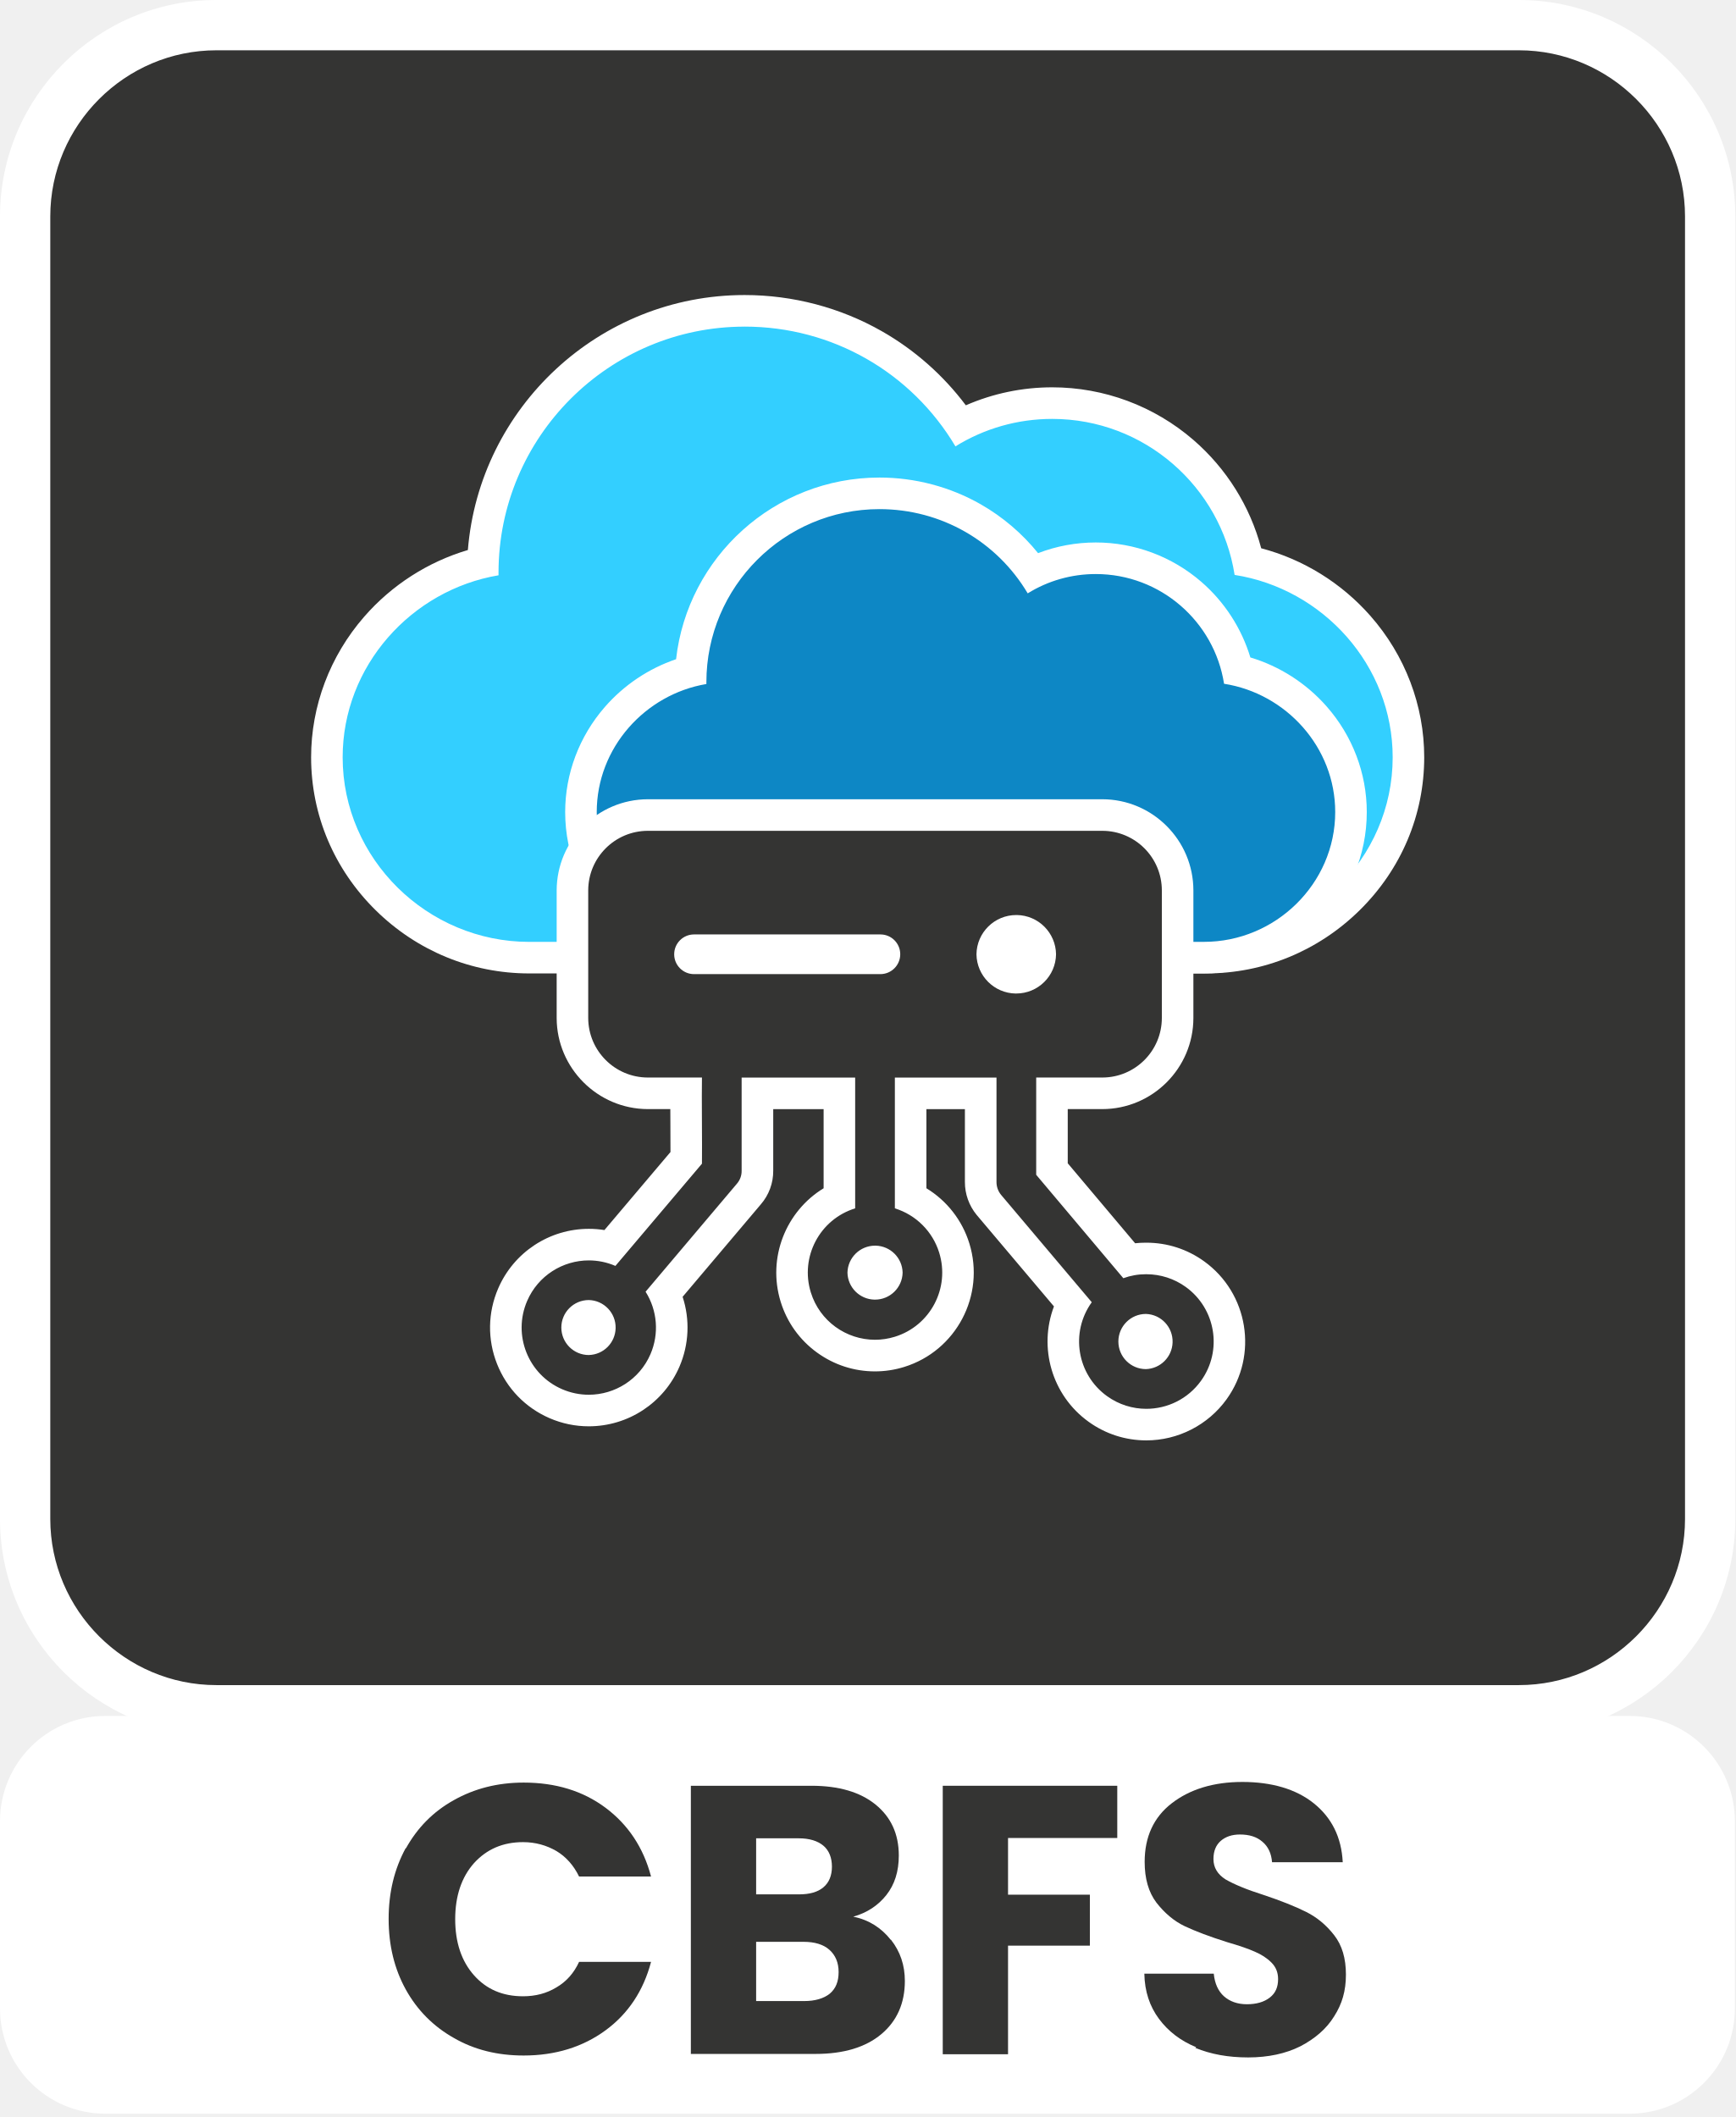
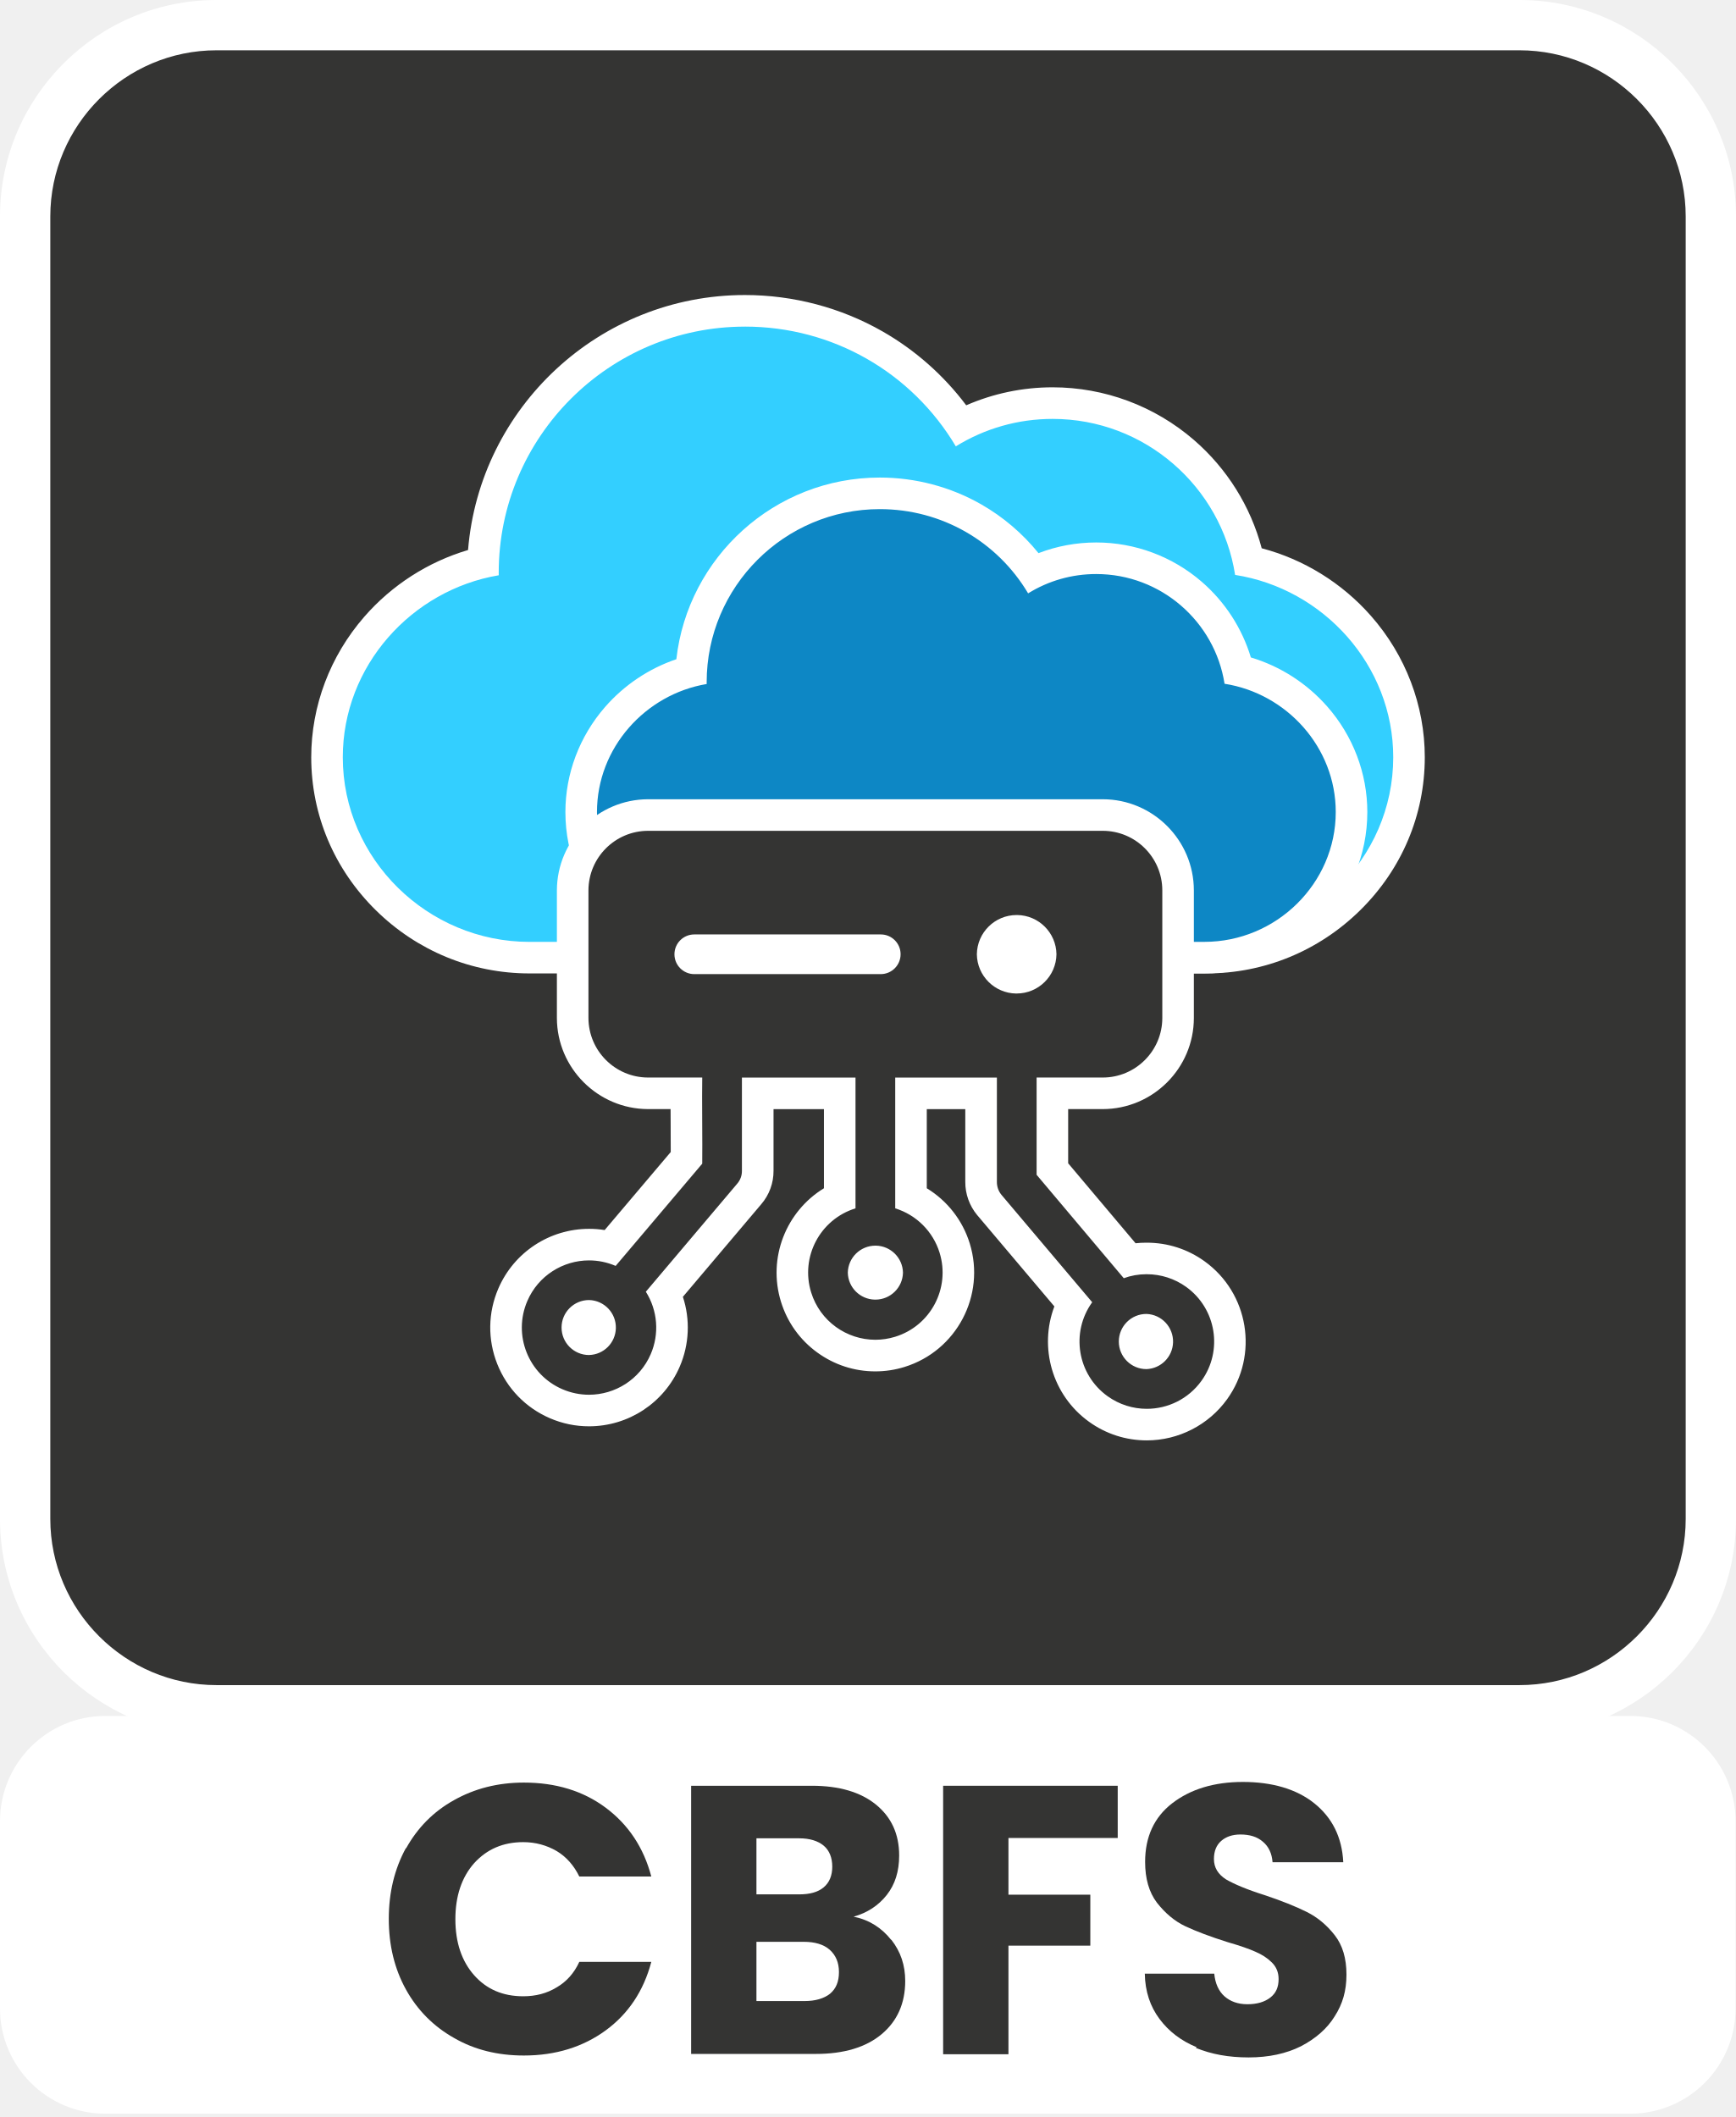
- <svg xmlns="http://www.w3.org/2000/svg" width="300" height="366" viewBox="0 0 300 366" fill="none">
-   <g clip-path="url(#clip0_902_1982)">
-     <path d="M37.417 4.348H262.582C280.835 4.348 295.653 19.167 295.653 37.421V262.606C295.653 280.86 280.835 295.68 262.582 295.68H37.417C19.165 295.68 4.347 280.86 4.347 262.606V37.421C4.347 19.167 19.165 4.348 37.417 4.348Z" fill="#343433" />
-     <path d="M262.582 8.694C278.381 8.694 291.307 21.621 291.307 37.421V262.606C291.307 278.405 278.381 291.332 262.582 291.332H37.417C21.619 291.332 8.693 278.405 8.693 262.606V37.421C8.693 21.621 21.619 8.694 37.417 8.694H262.582ZM262.582 0H37.417C16.786 0 0 16.788 0 37.421V262.606C0 283.239 16.786 300.026 37.417 300.026H262.582C283.214 300.026 300 283.239 300 262.606V37.421C300 16.788 283.214 0 262.582 0Z" fill="white" />
-     <path d="M91.503 165.562C82.252 165.562 73.499 161.962 66.861 155.421C60.187 148.849 56.516 140.147 56.516 130.923C56.516 122.711 59.531 114.724 65.008 108.429C69.876 102.833 76.372 98.909 83.497 97.217C84.441 73.079 104.373 53.734 128.735 53.734C136.622 53.734 144.379 55.782 151.16 59.658C157.115 63.061 162.232 67.819 166.093 73.514C170.965 71.004 176.383 69.688 181.915 69.688C190.217 69.688 198.251 72.68 204.538 78.114C210.264 83.062 214.207 89.725 215.784 97.047C231.713 100.458 243.496 114.693 243.496 130.919C243.496 140.147 239.822 148.845 233.151 155.417C226.513 161.958 217.76 165.558 208.505 165.558H91.503V165.562Z" fill="#33CFFF" />
-     <path d="M128.727 56.465C143.913 56.465 157.581 64.405 165.176 77.17C170.167 74.079 175.921 72.423 181.911 72.423C197.828 72.423 211.058 84.137 213.441 99.395C228.698 101.778 240.766 115.009 240.766 130.928C240.766 148.526 226.098 162.839 208.501 162.839H91.503C73.907 162.839 59.238 148.526 59.238 130.928C59.238 115.144 71.113 102 86.188 99.459C86.184 99.312 86.184 99.162 86.184 99.016C86.184 75.553 105.27 56.469 128.727 56.469M128.727 51.008C103.579 51.008 82.885 70.447 80.885 95.092C73.99 97.135 67.73 101.138 62.945 106.639C57.037 113.429 53.785 122.052 53.785 130.924C53.785 140.887 57.749 150.276 64.944 157.366C72.097 164.412 81.529 168.293 91.503 168.293H208.501C218.475 168.293 227.908 164.412 235.06 157.366C242.256 150.276 246.219 140.887 246.219 130.924C246.219 121.973 242.916 113.294 236.917 106.477C231.891 100.767 225.292 96.7 218.037 94.787C216.12 87.555 212.042 81.007 206.312 76.055C199.527 70.191 190.862 66.962 181.903 66.962C176.735 66.962 171.657 68.029 166.974 70.072C163.07 64.875 158.138 60.512 152.5 57.291C145.304 53.181 137.084 51.008 128.723 51.008H128.727Z" fill="white" />
-     <path d="M125.854 165.561C119.132 165.561 112.774 162.945 107.953 158.194C103.105 153.42 100.434 147.093 100.434 140.387C100.434 134.416 102.627 128.61 106.606 124.034C110.004 120.125 114.501 117.339 119.441 116.039C120.429 98.915 134.67 85.285 152.037 85.285C162.75 85.285 172.491 90.356 178.584 98.971C181.955 97.354 185.661 96.509 189.443 96.509C195.477 96.509 201.313 98.682 205.885 102.634C209.912 106.112 212.726 110.763 213.943 115.885C225.256 118.552 233.566 128.764 233.566 140.387C233.566 147.093 230.895 153.416 226.046 158.194C221.225 162.945 214.867 165.561 208.146 165.561H125.858H125.854Z" fill="#0D87C5" />
-     <path d="M152.037 88.02C162.718 88.02 172.333 93.604 177.671 102.583C181.18 100.409 185.227 99.244 189.439 99.244C200.634 99.244 209.94 107.479 211.615 118.213C222.348 119.888 230.832 129.195 230.832 140.391C230.832 152.769 220.514 162.834 208.142 162.834H125.854C113.478 162.834 103.164 152.765 103.164 140.391C103.164 129.29 111.514 120.043 122.12 118.256C122.12 118.154 122.12 118.047 122.12 117.944C122.12 101.445 135.543 88.02 152.041 88.02M152.037 82.562C133.872 82.562 118.864 96.323 116.88 113.968C112.15 115.573 107.874 118.426 104.547 122.248C100.137 127.318 97.707 133.76 97.707 140.391C97.707 147.837 100.667 154.851 106.041 160.143C111.376 165.399 118.413 168.292 125.854 168.292H208.142C215.583 168.292 222.62 165.399 227.955 160.143C233.329 154.851 236.289 147.837 236.289 140.391C236.289 133.704 233.823 127.215 229.346 122.129C225.805 118.106 221.218 115.178 216.164 113.664C214.642 108.622 211.706 104.069 207.668 100.575C202.602 96.197 196.129 93.786 189.443 93.786C186.009 93.786 182.63 94.414 179.465 95.632C176.719 92.237 173.36 89.368 169.567 87.198C164.263 84.167 158.202 82.562 152.041 82.562H152.037Z" fill="white" />
-     <path d="M198.176 246.292C195.153 246.292 192.257 245.356 189.799 243.589C183.97 239.396 182.22 231.607 185.397 225.402L170.958 208.306C170.037 207.188 169.535 205.773 169.547 204.323V189.021H157.435V207.05C161.031 208.757 163.785 211.903 164.979 215.768C167.314 223.324 163.066 231.374 155.511 233.709C154.132 234.136 152.705 234.353 151.271 234.353C144.944 234.353 139.44 230.291 137.571 224.24C136.441 220.581 136.8 216.696 138.59 213.309C140.056 210.535 142.332 208.362 145.118 207.046V189.021H130.948V202.406C130.96 203.884 130.434 205.311 129.466 206.429L114.889 223.671C116.513 227.307 116.564 231.488 114.96 235.203C112.692 240.463 107.519 243.862 101.789 243.862C99.833 243.862 97.921 243.467 96.115 242.684C88.856 239.55 85.501 231.097 88.634 223.837C90.903 218.577 96.075 215.179 101.805 215.179C103.069 215.179 104.314 215.345 105.523 215.673L118.639 200.177C118.647 198.632 118.639 196.494 118.623 194.253C118.615 192.439 118.603 190.594 118.607 189.025H111.988C104.824 189.005 98.987 183.164 98.968 176.011C98.968 172.909 98.968 169.257 98.968 165.578C98.968 161.488 98.968 157.362 98.968 153.936C98.987 146.775 104.828 140.938 111.98 140.914H190.565C197.741 140.922 203.582 146.763 203.586 153.936C203.578 157.603 203.586 175.817 203.586 176.003C203.582 183.18 197.741 189.021 190.565 189.029H181.864C181.864 190.408 181.864 200.031 181.864 202.118L195.149 217.886C196.109 217.68 197.085 217.578 198.077 217.578H198.184C201.215 217.578 204.115 218.514 206.573 220.281C209.687 222.521 211.742 225.841 212.358 229.627C212.975 233.413 212.082 237.215 209.841 240.325C207.15 244.067 202.788 246.3 198.176 246.3V246.292ZM198.065 229.888C196.963 229.912 196.07 230.816 196.07 231.927C196.07 233.037 196.959 233.942 198.065 233.966C199.113 233.907 199.954 233.049 199.99 231.994C200.01 231.449 199.816 230.927 199.441 230.528C199.077 230.141 198.591 229.912 198.065 229.884V229.888ZM101.761 227.485C100.663 227.505 99.77 228.406 99.77 229.508C99.77 230.05 99.979 230.556 100.363 230.939C100.738 231.314 101.232 231.524 101.761 231.532C102.824 231.488 103.674 230.627 103.702 229.56C103.714 229.018 103.516 228.505 103.144 228.113C102.781 227.73 102.291 227.509 101.761 227.485ZM149.236 220.024C149.291 221.091 150.156 221.937 151.231 221.96H151.279C152.357 221.96 153.262 221.099 153.318 220.024C153.262 218.957 152.397 218.111 151.322 218.087H151.275C150.196 218.087 149.291 218.949 149.236 220.024ZM171.538 164.981C171.59 167.226 173.38 169.004 175.632 169.036H175.692C177.936 169.036 179.789 167.222 179.841 164.981C179.789 162.737 177.999 160.958 175.747 160.927H175.688C173.443 160.927 171.59 162.741 171.538 164.981ZM119.982 164.278C119.595 164.278 119.279 164.594 119.279 164.981C119.279 165.369 119.595 165.685 119.982 165.685H152.203C152.587 165.685 152.907 165.365 152.907 164.973C152.907 164.586 152.595 164.278 152.215 164.278H119.982Z" fill="#343433" />
-     <path d="M190.566 143.637C196.248 143.641 200.856 148.249 200.859 153.932C200.852 157.639 200.859 175.996 200.859 175.996C200.856 181.679 196.248 186.287 190.566 186.29H179.138C179.138 189.665 179.138 199.585 179.138 203.106L194.201 220.984C195.442 220.53 196.754 220.297 198.078 220.297H198.113C198.137 220.297 198.164 220.297 198.188 220.297C200.626 220.297 203.001 221.063 204.981 222.486C210.197 226.241 211.383 233.508 207.629 238.725C205.356 241.882 201.792 243.566 198.176 243.566C195.825 243.566 193.446 242.854 191.391 241.376C186.175 237.626 184.99 230.354 188.744 225.138L173.064 206.572C172.546 205.943 172.27 205.153 172.274 204.343V186.294H154.705C154.705 189.768 154.705 205.125 154.705 208.907C158.368 210.042 161.241 212.911 162.371 216.574C164.268 222.704 160.834 229.208 154.705 231.105C153.563 231.457 152.405 231.627 151.271 231.627C146.312 231.627 141.716 228.426 140.175 223.439C138.278 217.309 141.712 210.804 147.841 208.907V186.294H128.214V202.422C128.225 203.24 127.929 204.035 127.392 204.651L111.609 223.32C113.656 226.561 113.972 230.603 112.451 234.121C110.558 238.507 106.278 241.131 101.785 241.131C100.252 241.131 98.687 240.823 97.19 240.179C91.302 237.638 88.591 230.805 91.132 224.917C93.025 220.53 97.304 217.906 101.797 217.906C103.331 217.906 104.895 218.214 106.393 218.858L121.354 201.185C121.405 197.87 121.287 189.507 121.354 186.29H111.984C106.306 186.275 101.706 181.675 101.691 175.996C101.695 169.467 101.683 160.437 101.691 153.932C101.706 148.253 106.306 143.653 111.984 143.637H190.562M175.692 171.763C179.446 171.763 182.516 168.748 182.568 164.978C182.516 161.255 179.509 158.248 175.787 158.196C175.755 158.196 175.72 158.196 175.688 158.196C171.934 158.196 168.864 161.212 168.812 164.982C168.864 168.704 171.871 171.712 175.593 171.767C175.625 171.767 175.66 171.767 175.692 171.767M119.982 168.412H152.204C154.096 168.408 155.63 166.875 155.634 164.982C155.634 164.974 155.634 164.966 155.634 164.958C155.626 163.073 154.096 161.551 152.216 161.551H119.982C118.086 161.551 116.553 163.089 116.553 164.982C116.553 166.875 118.09 168.412 119.982 168.412ZM151.279 224.687C153.863 224.687 155.989 222.621 156.045 220.02C155.989 217.467 153.934 215.412 151.382 215.357C151.346 215.357 151.311 215.357 151.275 215.357C148.691 215.357 146.565 217.424 146.509 220.024C146.565 222.577 148.62 224.632 151.172 224.687C151.208 224.687 151.243 224.687 151.279 224.687ZM101.797 234.263C104.33 234.2 106.365 232.161 106.429 229.631C106.496 227.007 104.421 224.826 101.797 224.759C99.174 224.759 97.044 226.885 97.044 229.513C97.044 232.137 99.169 234.267 101.797 234.267M198.113 236.701C200.618 236.614 202.63 234.603 202.717 232.097C202.808 229.465 200.749 227.252 198.113 227.161C195.481 227.161 193.344 229.295 193.344 231.931C193.344 234.567 195.481 236.701 198.113 236.701ZM190.57 138.18H111.988C103.323 138.203 96.265 145.265 96.237 153.916C96.237 157.37 96.237 161.524 96.237 165.634C96.237 169.289 96.237 172.917 96.237 175.992V176.012C96.261 184.662 103.323 191.72 111.973 191.748H115.885C115.885 192.574 115.893 193.42 115.897 194.262C115.904 195.981 115.916 197.739 115.912 199.17L104.492 212.662C103.607 212.519 102.706 212.448 101.801 212.448C94.981 212.448 88.828 216.495 86.125 222.755C84.32 226.94 84.252 231.58 85.932 235.816C87.615 240.053 90.844 243.38 95.028 245.19C97.182 246.119 99.454 246.589 101.785 246.589C108.606 246.589 114.759 242.542 117.461 236.282C119.133 232.409 119.295 228.114 118.011 224.201L131.537 208.208C132.932 206.595 133.691 204.537 133.675 202.402V191.756H142.388V205.434C135.872 209.405 132.612 217.444 134.963 225.059C136.061 228.612 138.231 231.647 141.234 233.828C144.178 235.966 147.647 237.093 151.267 237.093C152.974 237.093 154.673 236.836 156.313 236.326C165.307 233.544 170.361 223.964 167.583 214.97C166.338 210.943 163.675 207.576 160.158 205.434C160.158 202.667 160.158 198.96 160.158 195.498V191.756H166.813V204.331C166.801 206.41 167.524 208.437 168.844 210.042L168.867 210.069L168.891 210.097L182.208 225.861C179.525 232.923 181.789 241.191 188.203 245.807C191.127 247.913 194.576 249.023 198.172 249.023C203.661 249.023 208.85 246.364 212.054 241.914C217.559 234.267 215.812 223.565 208.162 218.06C205.238 215.954 201.784 214.843 198.18 214.843H198.109H198.074C197.457 214.843 196.849 214.875 196.24 214.942L184.591 201.114C184.591 199.134 184.591 196.502 184.591 193.945C184.591 193.202 184.591 192.463 184.591 191.748H190.562C199.239 191.74 206.305 184.678 206.313 176C206.313 175.81 206.305 157.599 206.313 153.944V153.936V153.928C206.305 145.254 199.243 138.188 190.566 138.18H190.57ZM174.269 164.982C174.321 164.243 174.941 163.654 175.688 163.654H175.712C176.462 163.666 177.063 164.243 177.11 164.982C177.059 165.721 176.439 166.31 175.692 166.31H175.668C174.917 166.298 174.317 165.721 174.269 164.982Z" fill="white" />
-     <path d="M281.724 296.664H18.201C8.149 296.664 0 304.814 0 314.867V347.225C0 357.278 8.149 365.428 18.201 365.428H281.724C291.776 365.428 299.925 357.278 299.925 347.225V314.867C299.925 304.814 291.776 296.664 281.724 296.664Z" fill="white" />
-     <path d="M70.16 319.581C72.142 316.002 74.895 313.194 78.474 311.212C81.997 309.23 86.016 308.184 90.531 308.184C96.037 308.184 100.771 309.615 104.68 312.533C108.589 315.452 111.232 319.416 112.553 324.426H100.111C99.175 322.499 97.853 321.013 96.202 320.022C94.495 319.03 92.568 318.48 90.421 318.48C86.952 318.48 84.145 319.691 81.942 322.114C79.795 324.536 78.694 327.785 78.694 331.804C78.694 335.824 79.795 339.072 81.942 341.495C84.09 343.918 86.897 345.129 90.421 345.129C92.568 345.129 94.495 344.633 96.202 343.587C97.908 342.596 99.23 341.11 100.111 339.183H112.553C111.232 344.193 108.589 348.157 104.68 351.02C100.771 353.884 96.037 355.37 90.531 355.37C86.016 355.37 81.997 354.379 78.474 352.342C74.95 350.36 72.142 347.552 70.16 343.973C68.178 340.394 67.188 336.319 67.188 331.749C67.188 327.179 68.178 323.105 70.16 319.471V319.581Z" fill="#343433" />
-     <path d="M154.009 335.328C155.661 337.421 156.432 339.788 156.432 342.486C156.432 346.341 155.055 349.424 152.358 351.681C149.66 353.939 145.861 355.095 141.016 355.095H119.435V308.734H140.301C145.035 308.734 148.724 309.836 151.367 311.983C154.009 314.13 155.386 317.048 155.386 320.793C155.386 323.546 154.67 325.803 153.239 327.62C151.807 329.437 149.88 330.703 147.513 331.364C150.211 331.915 152.358 333.291 154.009 335.384V335.328ZM130.721 327.51H138.098C139.97 327.51 141.347 327.124 142.338 326.299C143.329 325.473 143.824 324.261 143.824 322.72C143.824 321.178 143.329 319.912 142.338 319.086C141.347 318.26 139.915 317.819 138.098 317.819H130.721V327.51ZM143.439 344.689C144.485 343.808 144.98 342.596 144.98 340.945C144.98 339.293 144.43 338.026 143.384 337.09C142.338 336.154 140.796 335.714 138.924 335.714H130.721V345.955H139.034C140.906 345.955 142.393 345.515 143.439 344.689Z" fill="#343433" />
-     <path d="M193.154 308.734V317.764H174.27V327.565H188.419V336.375H174.27V355.15H162.983V308.734H193.154Z" fill="#343433" />
-     <path d="M206.808 353.939C204.11 352.838 201.963 351.186 200.367 349.039C198.77 346.892 197.889 344.304 197.834 341.22H209.836C210.001 342.927 210.607 344.249 211.598 345.13C212.589 346.011 213.91 346.506 215.562 346.506C217.213 346.506 218.535 346.121 219.526 345.35C220.517 344.579 220.957 343.533 220.957 342.157C220.957 341 220.572 340.064 219.801 339.293C219.03 338.523 218.094 337.917 216.938 337.421C215.837 336.926 214.24 336.375 212.148 335.77C209.175 334.833 206.698 333.897 204.826 333.017C202.954 332.136 201.302 330.704 199.926 328.942C198.55 327.125 197.889 324.757 197.889 321.894C197.889 317.6 199.431 314.186 202.569 311.763C205.707 309.341 209.781 308.074 214.791 308.074C219.801 308.074 224.04 309.286 227.123 311.763C230.207 314.241 231.913 317.6 232.133 321.949H219.911C219.801 320.463 219.251 319.251 218.26 318.426C217.269 317.545 215.947 317.159 214.351 317.159C212.974 317.159 211.873 317.545 211.047 318.26C210.221 318.976 209.781 320.022 209.781 321.399C209.781 322.885 210.497 324.042 211.873 324.923C213.305 325.749 215.507 326.685 218.48 327.621C221.453 328.612 223.93 329.603 225.802 330.539C227.674 331.475 229.271 332.796 230.647 334.558C232.023 336.32 232.684 338.578 232.684 341.386C232.684 344.194 232.023 346.451 230.647 348.599C229.326 350.746 227.344 352.453 224.811 353.774C222.279 355.041 219.251 355.701 215.782 355.701C212.314 355.701 209.341 355.151 206.643 354.05L206.808 353.939Z" fill="#343433" />
+ <svg xmlns="http://www.w3.org/2000/svg" width="492" height="600" viewBox="0 0 492 600" fill="none">
+   <g clip-path="url(#clip0_902_1929)">
+     <path d="M61.364 7.125H430.635C460.569 7.125 484.871 31.42 484.871 61.344V430.5C484.871 460.424 460.569 484.719 430.635 484.719H61.364C31.431 484.719 7.128 460.424 7.128 430.5V61.344C7.128 31.42 31.431 7.125 61.364 7.125Z" fill="#343433" />
+     <path d="M430.635 14.253C456.545 14.253 477.743 35.444 477.743 61.346V430.501C477.743 456.402 456.545 477.594 430.635 477.594H61.365C35.455 477.594 14.257 456.402 14.257 430.501V61.346C14.257 35.444 35.455 14.253 61.365 14.253H430.635ZM430.635 0H61.365C27.53 0 0 27.521 0 61.346V430.501C0 464.326 27.53 491.847 61.365 491.847H430.635C464.47 491.847 492 464.326 492 430.501V61.346C492 27.521 464.47 0 430.635 0Z" fill="white" />
+     <path d="M150.065 271.41C134.894 271.41 120.539 265.508 109.652 254.786C98.706 244.012 92.686 229.746 92.686 214.625C92.686 201.163 97.63 188.07 106.612 177.749C114.596 168.576 125.251 162.142 136.935 159.37C138.484 119.799 171.172 88.086 211.125 88.086C224.06 88.086 236.781 91.442 247.902 97.797C257.668 103.375 266.061 111.176 272.392 120.511C280.383 116.397 289.268 114.24 298.341 114.24C311.956 114.24 325.131 119.144 335.442 128.052C344.832 136.163 351.3 147.086 353.886 159.091C380.009 164.682 399.334 188.018 399.334 214.619C399.334 229.746 393.307 244.006 382.368 254.78C371.481 265.502 357.126 271.404 341.949 271.404H150.065V271.41Z" fill="#33CFFF" />
+     <path d="M211.112 92.564C236.017 92.564 258.433 105.58 270.889 126.505C279.074 121.439 288.51 118.725 298.334 118.725C324.438 118.725 346.135 137.927 350.043 162.941C375.064 166.847 394.856 188.538 394.856 214.633C394.856 243.482 370.8 266.948 341.942 266.948H150.065C121.207 266.948 97.151 243.482 97.151 214.633C97.151 188.758 116.625 167.21 141.348 163.044C141.342 162.805 141.342 162.559 141.342 162.319C141.342 123.856 172.643 92.571 211.112 92.571M211.112 83.617C169.869 83.617 135.931 115.485 132.651 155.886C121.343 159.235 111.078 165.798 103.23 174.816C93.541 185.946 88.207 200.082 88.207 214.627C88.207 230.959 94.708 246.352 106.509 257.975C118.239 269.526 133.708 275.888 150.065 275.888H341.942C358.299 275.888 373.768 269.526 385.498 257.975C397.299 246.352 403.799 230.959 403.799 214.627C403.799 199.953 398.382 185.726 388.544 174.55C380.301 165.189 369.478 158.522 357.58 155.387C354.437 143.531 347.749 132.796 338.352 124.678C327.225 115.064 313.013 109.771 298.321 109.771C289.845 109.771 281.517 111.52 273.838 114.87C267.435 106.35 259.347 99.198 250.099 93.918C238.298 87.18 224.818 83.617 211.105 83.617H211.112Z" fill="white" />
+     <path d="M206.401 271.412C195.377 271.412 184.95 267.123 177.044 259.336C169.092 251.51 164.711 241.137 164.711 230.143C164.711 220.354 168.308 210.837 174.834 203.335C180.407 196.928 187.782 192.36 195.883 190.229C197.503 162.157 220.859 139.812 249.341 139.812C266.91 139.812 282.885 148.125 292.878 162.248C298.406 159.598 304.484 158.212 310.686 158.212C320.582 158.212 330.154 161.775 337.652 168.253C344.256 173.955 348.87 181.58 350.866 189.976C369.42 194.349 383.049 211.09 383.049 230.143C383.049 241.137 378.668 251.503 370.716 259.336C362.81 267.123 352.382 271.412 341.359 271.412H206.407H206.401Z" fill="#0D87C5" />
+     <path d="M249.341 144.295C266.858 144.295 282.625 153.449 291.381 168.168C297.135 164.605 303.771 162.694 310.68 162.694C329.039 162.694 344.301 176.195 347.049 193.791C364.65 196.538 378.564 211.795 378.564 230.149C378.564 250.439 361.643 266.94 341.352 266.94H206.401C186.103 266.94 169.189 250.433 169.189 230.149C169.189 211.95 182.882 196.79 200.276 193.862C200.276 193.694 200.276 193.519 200.276 193.35C200.276 166.302 222.291 144.295 249.347 144.295M249.341 135.348C219.55 135.348 194.936 157.906 191.683 186.833C183.926 189.463 176.914 194.141 171.457 200.405C164.225 208.717 160.239 219.278 160.239 230.149C160.239 242.354 165.093 253.854 173.907 262.529C182.656 271.145 194.198 275.887 206.401 275.887H341.352C353.555 275.887 365.097 271.145 373.846 262.529C382.66 253.854 387.514 242.354 387.514 230.149C387.514 219.187 383.47 208.549 376.127 200.211C370.321 193.616 362.797 188.815 354.508 186.334C352.013 178.067 347.198 170.604 340.575 164.877C332.267 157.699 321.651 153.747 310.686 153.747C305.055 153.747 299.514 154.777 294.323 156.772C289.819 151.207 284.31 146.504 278.089 142.947C269.392 137.978 259.451 135.348 249.347 135.348H249.341Z" fill="white" />
+     <path d="M325.008 403.759C320.051 403.759 315.301 402.224 311.27 399.328C301.711 392.454 298.84 379.685 304.05 369.513L280.37 341.487C278.86 339.653 278.037 337.334 278.057 334.957V309.871H258.194V339.427C264.091 342.225 268.608 347.382 270.565 353.718C274.395 366.105 267.428 379.302 255.037 383.131C252.776 383.831 250.436 384.187 248.084 384.187C237.708 384.187 228.681 377.527 225.616 367.608C223.762 361.609 224.352 355.241 227.288 349.689C229.692 345.141 233.425 341.578 237.994 339.42V309.871H214.754V331.814C214.774 334.237 213.912 336.576 212.324 338.41L188.417 366.676C191.081 372.636 191.165 379.49 188.534 385.58C184.814 394.203 176.331 399.775 166.934 399.775C163.726 399.775 160.589 399.127 157.628 397.844C145.723 392.706 140.221 378.849 145.36 366.948C149.08 358.325 157.563 352.753 166.96 352.753C169.034 352.753 171.075 353.025 173.058 353.563L194.567 328.16C194.58 325.627 194.567 322.122 194.541 318.449C194.528 315.475 194.509 312.45 194.515 309.878H183.66C171.911 309.846 162.339 300.27 162.307 288.544C162.307 283.458 162.307 277.472 162.307 271.441C162.307 264.735 162.307 257.972 162.307 252.355C162.339 240.616 171.917 231.047 183.647 231.008H312.527C324.296 231.021 333.874 240.596 333.88 252.355C333.867 258.367 333.88 288.227 333.88 288.531C333.874 300.296 324.296 309.871 312.527 309.884H298.257C298.257 312.145 298.257 327.921 298.257 331.341L320.044 357.191C321.619 356.854 323.22 356.686 324.846 356.686H325.021C329.992 356.686 334.749 358.221 338.78 361.117C343.886 364.79 347.256 370.232 348.267 376.439C349.278 382.645 347.814 388.878 344.139 393.976C339.726 400.111 332.571 403.772 325.008 403.772V403.759ZM324.827 376.866C323.019 376.905 321.554 378.389 321.554 380.209C321.554 382.03 323.012 383.513 324.827 383.552C326.544 383.455 327.925 382.049 327.983 380.319C328.015 379.425 327.698 378.57 327.082 377.916C326.486 377.281 325.689 376.905 324.827 376.86V376.866ZM166.888 372.927C165.087 372.96 163.622 374.437 163.622 376.244C163.622 377.132 163.966 377.961 164.594 378.59C165.21 379.205 166.02 379.549 166.888 379.561C168.632 379.49 170.025 378.078 170.07 376.329C170.09 375.441 169.766 374.599 169.157 373.957C168.56 373.329 167.757 372.966 166.888 372.927ZM244.746 360.696C244.837 362.445 246.256 363.831 248.019 363.87H248.097C249.866 363.87 251.35 362.458 251.441 360.696C251.35 358.947 249.931 357.56 248.168 357.521H248.09C246.321 357.521 244.837 358.934 244.746 360.696ZM281.323 270.462C281.407 274.142 284.343 277.058 288.037 277.109H288.134C291.815 277.109 294.854 274.136 294.938 270.462C294.854 266.782 291.919 263.867 288.225 263.815H288.127C284.446 263.815 281.407 266.789 281.323 270.462ZM196.77 269.309C196.135 269.309 195.617 269.827 195.617 270.462C195.617 271.097 196.135 271.615 196.77 271.615H249.613C250.242 271.615 250.767 271.091 250.767 270.449C250.767 269.814 250.255 269.309 249.633 269.309H196.77Z" fill="#343433" />
+     <path d="M312.527 235.47C321.846 235.477 329.402 243.031 329.409 252.347C329.396 258.424 329.409 288.517 329.409 288.517C329.402 297.833 321.846 305.387 312.527 305.394H293.785C293.785 310.926 293.785 327.187 293.785 332.96L318.489 362.269C320.524 361.524 322.675 361.142 324.846 361.142H324.905C324.944 361.142 324.989 361.142 325.028 361.142C329.026 361.142 332.921 362.399 336.168 364.731C344.722 370.885 346.666 382.8 340.51 391.351C336.784 396.528 330.938 399.288 325.008 399.288C321.152 399.288 317.251 398.121 313.881 395.698C305.327 389.55 303.383 377.63 309.539 369.078L283.824 338.642C282.975 337.612 282.522 336.316 282.528 334.988V305.4H253.715C253.715 311.095 253.715 336.27 253.715 342.47C259.723 344.33 264.434 349.033 266.288 355.039C269.398 365.087 263.767 375.751 253.715 378.861C251.842 379.437 249.944 379.716 248.084 379.716C239.951 379.716 232.414 374.468 229.886 366.292C226.776 356.244 232.407 345.58 242.459 342.47V305.4H210.269V331.839C210.289 333.18 209.803 334.482 208.922 335.493L183.038 366.098C186.395 371.41 186.913 378.038 184.418 383.804C181.314 390.995 174.296 395.297 166.927 395.297C164.413 395.297 161.846 394.791 159.39 393.735C149.734 389.57 145.289 378.368 149.456 368.715C152.56 361.524 159.578 357.222 166.947 357.222C169.461 357.222 172.027 357.727 174.484 358.783L199.019 329.811C199.103 324.376 198.909 310.667 199.019 305.394H183.654C174.341 305.368 166.798 297.827 166.772 288.517C166.778 277.814 166.759 263.011 166.772 252.347C166.798 243.037 174.341 235.496 183.654 235.47H312.52M288.134 281.578C294.29 281.578 299.326 276.635 299.41 270.455C299.326 264.352 294.394 259.422 288.289 259.337C288.237 259.337 288.179 259.337 288.127 259.337C281.971 259.337 276.935 264.281 276.851 270.461C276.935 276.564 281.867 281.494 287.972 281.585C288.024 281.585 288.082 281.585 288.134 281.585M196.77 276.085H249.613C252.717 276.078 255.232 273.564 255.238 270.461C255.238 270.448 255.238 270.435 255.238 270.422C255.225 267.332 252.717 264.838 249.633 264.838H196.77C193.66 264.838 191.145 267.358 191.145 270.461C191.145 273.564 193.666 276.085 196.77 276.085ZM248.097 368.339C252.335 368.339 255.822 364.951 255.912 360.688C255.822 356.503 252.452 353.134 248.265 353.043C248.207 353.043 248.149 353.043 248.09 353.043C243.852 353.043 240.365 356.432 240.275 360.695C240.365 364.88 243.735 368.249 247.922 368.339C247.98 368.339 248.038 368.339 248.097 368.339ZM166.947 384.037C171.101 383.933 174.438 380.59 174.542 376.444C174.652 372.142 171.25 368.566 166.947 368.456C162.644 368.456 159.151 371.941 159.151 376.25C159.151 380.551 162.637 384.043 166.947 384.043M324.905 388.034C329.013 387.892 332.312 384.594 332.455 380.487C332.604 376.172 329.227 372.544 324.905 372.395C320.589 372.395 317.083 375.893 317.083 380.215C317.083 384.536 320.589 388.034 324.905 388.034ZM312.533 226.523H183.66C169.448 226.562 157.874 238.14 157.829 252.321C157.829 257.983 157.829 264.792 157.829 271.53C157.829 277.523 157.829 283.47 157.829 288.51V288.543C157.867 302.724 169.448 314.295 183.634 314.34H190.05C190.05 315.695 190.063 317.081 190.069 318.461C190.082 321.279 190.102 324.162 190.095 326.507L171.366 348.625C169.915 348.392 168.437 348.275 166.953 348.275C155.768 348.275 145.677 354.909 141.245 365.171C138.283 372.032 138.173 379.638 140.927 386.583C143.688 393.528 148.983 398.983 155.845 401.95C159.377 403.473 163.104 404.244 166.927 404.244C178.113 404.244 188.203 397.61 192.636 387.348C195.377 380.999 195.643 373.956 193.537 367.543L215.72 341.324C218.007 338.68 219.252 335.305 219.226 331.807V314.353H233.515V336.776C222.829 343.287 217.482 356.464 221.338 368.948C223.14 374.773 226.698 379.748 231.623 383.324C236.451 386.829 242.141 388.676 248.077 388.676C250.877 388.676 253.664 388.255 256.353 387.419C271.103 382.858 279.391 367.154 274.836 352.409C272.794 345.807 268.426 340.287 262.659 336.776C262.659 332.241 262.659 326.164 262.659 320.489V314.353H273.572V334.968C273.552 338.376 274.738 341.699 276.903 344.33L276.942 344.375L276.981 344.42L298.82 370.264C294.42 381.841 298.133 395.394 308.651 402.961C313.447 406.414 319.105 408.234 325.002 408.234C334.003 408.234 342.512 403.874 347.768 396.579C356.796 384.043 353.931 366.499 341.385 357.475C336.589 354.022 330.925 352.201 325.015 352.201H324.898H324.84C323.829 352.201 322.831 352.253 321.833 352.363L302.728 329.695C302.728 326.449 302.728 322.134 302.728 317.943C302.728 316.725 302.728 315.513 302.728 314.34H312.52C326.752 314.328 338.339 302.75 338.352 288.523C338.352 288.212 338.339 258.359 338.352 252.366V252.354V252.341C338.339 238.12 326.758 226.536 312.527 226.523H312.533ZM285.801 270.461C285.885 269.25 286.902 268.284 288.127 268.284H288.166C289.397 268.304 290.383 269.25 290.46 270.461C290.376 271.673 289.359 272.638 288.134 272.638H288.095C286.864 272.618 285.879 271.673 285.801 270.461Z" fill="white" />
+     <path d="M462.027 486.336H29.85C13.364 486.336 0 499.696 0 516.176V569.223C0 585.703 13.364 599.063 29.85 599.063H462.027C478.513 599.063 491.877 585.703 491.877 569.223V516.176C491.877 499.696 478.513 486.336 462.027 486.336Z" fill="white" />
+     <path d="M115.063 523.903C118.313 518.036 122.828 513.433 128.697 510.183C134.475 506.934 141.066 505.219 148.47 505.219C157.499 505.219 165.264 507.566 171.675 512.35C178.086 517.133 182.42 523.632 184.587 531.846H164.181C162.646 528.687 160.479 526.25 157.77 524.625C154.971 523 151.811 522.098 148.29 522.098C142.601 522.098 137.997 524.084 134.385 528.055C130.864 532.027 129.058 537.352 129.058 543.941C129.058 550.531 130.864 555.856 134.385 559.828C137.906 563.799 142.511 565.785 148.29 565.785C151.811 565.785 154.971 564.973 157.77 563.258C160.569 561.633 162.736 559.196 164.181 556.037H184.587C182.42 564.251 178.086 570.749 171.675 575.443C165.264 580.137 157.499 582.574 148.47 582.574C141.066 582.574 134.475 580.949 128.697 577.609C122.918 574.36 118.313 569.757 115.063 563.889C111.812 558.022 110.187 551.343 110.187 543.851C110.187 536.359 111.812 529.68 115.063 523.723V523.903Z" fill="#343433" />
+     <path d="M252.576 549.718C255.284 553.148 256.548 557.029 256.548 561.452C256.548 567.771 254.291 572.825 249.867 576.526C245.443 580.227 239.213 582.122 231.267 582.122H195.873V506.121H230.093C237.858 506.121 243.908 507.926 248.242 511.447C252.576 514.967 254.833 519.751 254.833 525.889C254.833 530.402 253.659 534.103 251.312 537.081C248.964 540.06 245.804 542.136 241.921 543.219C246.346 544.122 249.867 546.378 252.576 549.808V549.718ZM214.383 536.901H226.482C229.552 536.901 231.809 536.269 233.434 534.915C235.059 533.561 235.872 531.575 235.872 529.048C235.872 526.52 235.059 524.444 233.434 523.09C231.809 521.737 229.461 521.014 226.482 521.014H214.383V536.901ZM235.24 565.063C236.955 563.618 237.768 561.633 237.768 558.925C237.768 556.217 236.865 554.141 235.15 552.606C233.434 551.072 230.906 550.35 227.836 550.35H214.383V567.139H228.017C231.086 567.139 233.524 566.417 235.24 565.063Z" fill="#343433" />
+     <path d="M316.772 506.121V520.924H285.803V536.991H309.007V551.433H285.803V582.213H267.293V506.121H316.772Z" fill="#343433" />
+     <path d="M339.165 580.228C334.74 578.423 331.219 575.715 328.601 572.195C325.982 568.674 324.538 564.432 324.447 559.377H344.131C344.402 562.175 345.395 564.342 347.02 565.786C348.645 567.23 350.812 568.042 353.521 568.042C356.23 568.042 358.397 567.411 360.022 566.147C361.647 564.883 362.369 563.168 362.369 560.912C362.369 559.016 361.737 557.482 360.473 556.218C359.209 554.954 357.674 553.961 355.778 553.149C353.972 552.337 351.354 551.434 347.923 550.441C343.047 548.907 338.984 547.372 335.914 545.928C332.844 544.484 330.136 542.137 327.878 539.249C325.621 536.27 324.538 532.389 324.538 527.695C324.538 520.655 327.066 515.058 332.212 511.087C337.359 507.115 344.04 505.039 352.257 505.039C360.473 505.039 367.426 507.025 372.482 511.087C377.538 515.148 380.337 520.655 380.698 527.785H360.654C360.473 525.348 359.57 523.362 357.945 522.008C356.32 520.564 354.153 519.932 351.535 519.932C349.277 519.932 347.471 520.564 346.117 521.738C344.763 522.911 344.04 524.626 344.04 526.883C344.04 529.32 345.214 531.215 347.471 532.659C349.819 534.013 353.431 535.548 358.306 537.082C363.182 538.707 367.245 540.332 370.315 541.866C373.385 543.401 376.003 545.567 378.261 548.455C380.518 551.344 381.601 555.045 381.601 559.648C381.601 564.251 380.518 567.952 378.261 571.472C376.094 574.993 372.843 577.791 368.69 579.957C364.536 582.033 359.57 583.116 353.882 583.116C348.194 583.116 343.318 582.214 338.894 580.408L339.165 580.228Z" fill="#343433" />
  </g>
  <defs>
-     <clipPath id="clip0_902_1982">
-       <rect width="300" height="366" fill="white" />
+     <clipPath id="clip0_902_1929">
+       <rect width="492" height="600" fill="white" />
    </clipPath>
  </defs>
</svg>
